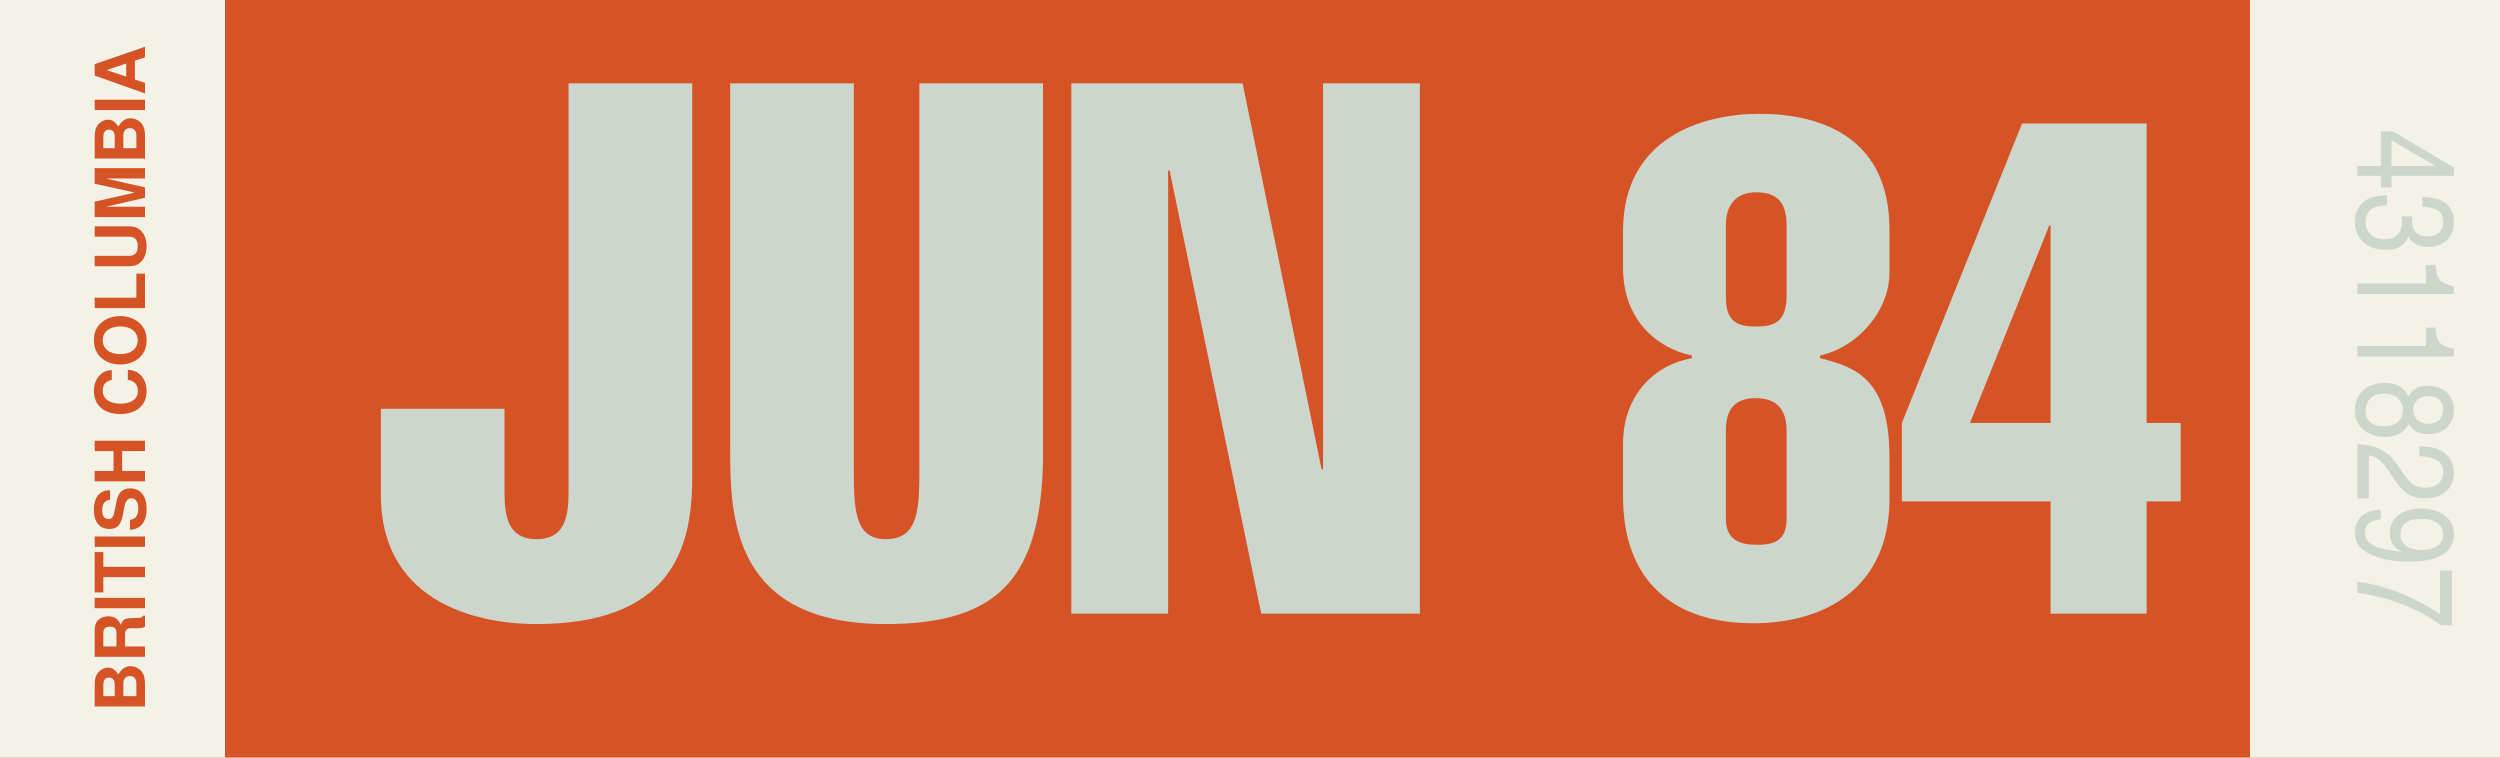
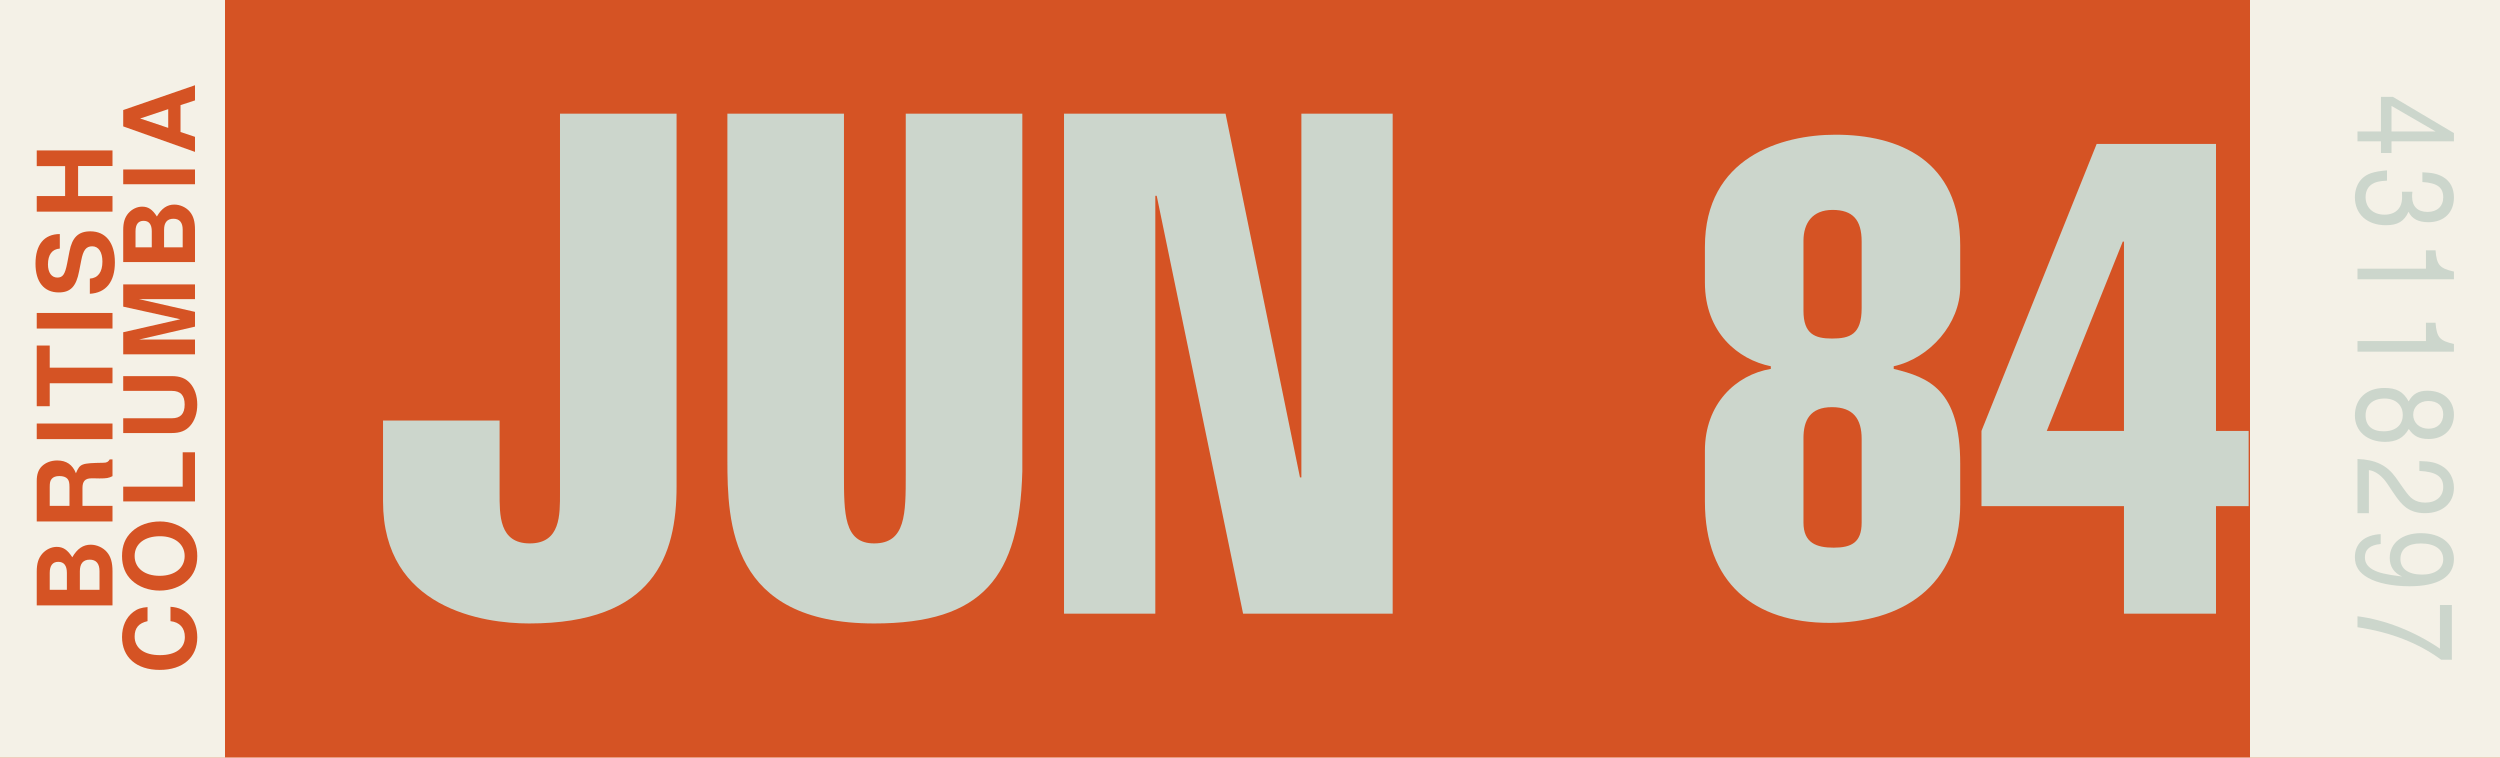
<svg xmlns="http://www.w3.org/2000/svg" viewBox="0 0 330 100" width="330" height="100">
-   <g data-role="renewal-decal" data-accuracy="photograph-reviewed reconstruction; font and colour approximate" data-printing-system="vertical-sides" data-placement="rear">
+   <g data-role="renewal-decal" data-accuracy="photograph-reviewed reconstruction; font and colour approximate" data-printing-system="vertical-sides" data-typography-review="1984" data-font-evidence="visual candidates; historical font identity unconfirmed" data-placement="rear">
    <rect x="0" y="0" width="330" height="100" fill="#d55324" />
    <rect x="0" y="0" width="29.7" height="100" fill="#f4f1e7" />
    <rect x="297" y="0" width="33" height="100" fill="#f4f1e7" />
-     <g transform="translate(19.14 50) rotate(-90)">
-       <g data-role="decal-legend" data-die="bc-decal-print-normal" data-fit="reduced" role="img" aria-label="BRITISH COLUMBIA">
-         <g transform="translate(-44 -6.637) scale(0.06637)" fill="none" stroke="#d55324" stroke-width="0" stroke-linecap="square" stroke-linejoin="round">
+     <g transform="translate(14.85 50) rotate(-90)">
+       <g data-role="decal-legend" data-die="bc-decal-print-normal" data-fit="natural" role="img" aria-label="BRITISH">
+         <g transform="translate(-31.035 -10) scale(0.1)" fill="none" stroke="#d55324" stroke-width="0" stroke-linecap="square" stroke-linejoin="round">
          <g transform="translate(0 0)" data-character="B" fill="#d55324" stroke="none" fill-rule="evenodd">
            <path d="M11.248 100.0H56.241C67.764 100.0 75.446 97.805 81.481 92.73C87.517 87.654 91.358 79.287 91.358 71.193C91.358 61.317 86.145 53.498 74.76 46.914C84.636 40.604 88.477 34.842 88.477 26.337C88.477 19.342 85.048 12.209 79.424 7.27C73.525 2.195 66.529 0.0 55.83 0.0H11.248ZM31.824 17.147H54.184C63.786 17.147 68.724 20.988 68.724 28.395C68.724 35.94 63.786 39.781 54.184 39.781H31.824ZM31.824 56.927H56.379C66.392 56.927 71.605 61.317 71.605 69.959C71.605 78.464 66.392 82.853 56.379 82.853H31.824Z" />
          </g>
-           <g transform="translate(99.04 0)" data-character="R" fill="#d55324" stroke="none" fill-rule="evenodd">
+           <g transform="translate(111.04 0)" data-character="R" fill="#d55324" stroke="none" fill-rule="evenodd">
            <path d="M31.55 60.357H55.144C64.06 60.357 67.901 63.923 67.901 72.154V76.269C67.764 78.875 67.764 81.344 67.764 82.853C67.764 92.318 68.313 95.199 70.782 100.0H92.867V96.296C89.712 94.513 88.477 92.455 88.477 88.066C87.929 58.573 87.38 57.202 74.623 51.715C85.871 47.325 91.495 39.232 91.495 27.023C91.495 19.067 88.752 11.797 83.951 6.859C79.424 2.195 73.114 0.0 64.609 0.0H10.974V100.0H31.55ZM31.55 43.21V17.147H56.379C62.277 17.147 64.609 17.695 67.215 19.753C69.684 21.811 70.919 25.24 70.919 29.904C70.919 34.705 69.684 38.546 67.215 40.604C64.883 42.524 62.277 43.21 56.379 43.21Z" />
          </g>
-           <g transform="translate(198.08 0)" data-character="I" fill="#d55324" stroke="none" fill-rule="evenodd">
+           <g transform="translate(222.08 0)" data-character="I" fill="#d55324" stroke="none" fill-rule="evenodd">
            <path d="M29.218 0.0H8.642V100.0H29.218Z" />
          </g>
-           <g transform="translate(236.214 0)" data-character="T" fill="#d55324" stroke="none" fill-rule="evenodd">
+           <g transform="translate(272.214 0)" data-character="T" fill="#d55324" stroke="none" fill-rule="evenodd">
            <path d="M52.812 17.147H82.03V0.0H1.92V17.147H32.236V100.0H52.812Z" />
          </g>
-           <g transform="translate(320.027 0)" data-character="I" fill="#d55324" stroke="none" fill-rule="evenodd">
+           <g transform="translate(368.027 0)" data-character="I" fill="#d55324" stroke="none" fill-rule="evenodd">
            <path d="M29.218 0.0H8.642V100.0H29.218Z" />
          </g>
-           <g transform="translate(358.161 0)" data-character="S" fill="#d55324" stroke="none" fill-rule="evenodd">
+           <g transform="translate(418.161 0)" data-character="S" fill="#d55324" stroke="none" fill-rule="evenodd">
            <path d="M83.265 30.453C83.128 9.739 69.273 -1.646 44.033 -1.646C20.027 -1.646 6.173 9.602 6.173 29.081C6.173 44.582 13.992 52.126 34.294 55.967L48.285 58.711C62.003 61.317 67.078 65.158 67.078 73.251C67.078 81.619 59.396 86.694 46.914 86.694C32.922 86.694 25.103 80.796 24.417 70.096H4.39C5.624 91.495 20.302 103.155 45.816 103.155C71.605 103.155 86.831 91.221 86.831 70.782C86.831 55.007 78.875 46.776 60.357 43.21L44.719 40.192C30.041 37.311 25.789 34.431 25.789 27.16C25.789 19.616 32.373 14.815 43.073 14.815C56.104 14.815 63.374 20.302 64.06 30.453Z" />
          </g>
-           <g transform="translate(449.656 0)" data-character="H" fill="#d55324" stroke="none" fill-rule="evenodd">
+           <g transform="translate(521.656 0)" data-character="H" fill="#d55324" stroke="none" fill-rule="evenodd">
            <path d="M69.547 54.595V100.0H90.123V0.0H69.41V37.449H29.904V0.0H9.328V100.0H29.904V54.595Z" />
          </g>
-           <g transform="translate(548.696 0)" data-character=" " fill="#d55324" stroke="none" fill-rule="evenodd">
-             <path d="" />
-           </g>
-           <g transform="translate(586.83 0)" data-character="C" fill="#d55324" stroke="none" fill-rule="evenodd">
+         </g>
+       </g>
+     </g>
+     <g transform="translate(25.74 50) rotate(-90)">
+       <g data-role="decal-legend" data-die="bc-decal-print-normal" data-fit="reduced" role="img" aria-label="COLUMBIA">
+         <g transform="translate(-39 -9.476) scale(0.09476)" fill="none" stroke="#d55324" stroke-width="0" stroke-linecap="square" stroke-linejoin="round">
+           <g transform="translate(0 0)" data-character="C" fill="#d55324" stroke="none" fill-rule="evenodd">
            <path d="M93.553 33.882C92.867 25.24 91.084 19.753 86.831 14.129C79.15 3.978 66.804 -1.646 51.852 -1.646C23.594 -1.646 6.036 18.519 6.036 50.892C6.036 83.128 23.457 103.155 51.303 103.155C76.269 103.155 92.73 88.752 93.964 65.844H73.937C72.565 78.601 64.609 85.871 51.852 85.871C35.94 85.871 26.612 72.977 26.612 51.166C26.612 29.081 36.351 15.912 52.538 15.912C64.472 15.912 71.193 21.674 73.937 33.882Z" />
          </g>
-           <g transform="translate(685.87 0)" data-character="O" fill="#d55324" stroke="none" fill-rule="evenodd">
+           <g transform="translate(111.04 0)" data-character="O" fill="#d55324" stroke="none" fill-rule="evenodd">
            <path d="M53.498 -1.646C39.506 -1.646 27.984 3.018 19.479 12.209C10.562 21.811 5.487 35.802 5.487 50.754C5.487 65.706 10.562 79.835 19.479 89.3C28.121 98.628 39.369 103.155 53.635 103.155C67.901 103.155 79.15 98.628 87.791 89.3C96.433 80.11 101.783 65.569 101.783 51.44C101.783 35.802 96.708 21.674 87.791 12.209C79.012 2.743 68.038 -1.646 53.498 -1.646ZM53.635 15.912C70.508 15.912 81.207 29.63 81.207 51.303C81.207 71.879 70.096 85.597 53.635 85.597C36.9 85.597 26.063 71.879 26.063 50.754C26.063 29.63 36.9 15.912 53.635 15.912Z" />
          </g>
-           <g transform="translate(792.592 0)" data-character="L" fill="#d55324" stroke="none" fill-rule="evenodd">
+           <g transform="translate(229.762 0)" data-character="L" fill="#d55324" stroke="none" fill-rule="evenodd">
            <path d="M31.55 0.0H10.974V100.0H79.424V82.853H31.55Z" />
          </g>
-           <g transform="translate(876.405 0)" data-character="U" fill="#d55324" stroke="none" fill-rule="evenodd">
+           <g transform="translate(325.575 0)" data-character="U" fill="#d55324" stroke="none" fill-rule="evenodd">
            <path d="M69.136 0.0V67.764C69.136 79.835 62.963 85.597 50.069 85.597C37.174 85.597 31.001 79.835 31.001 67.764V0.0H10.425V67.764C10.425 79.012 13.443 86.968 20.165 93.004C27.435 99.588 37.997 103.155 50.069 103.155C62.14 103.155 72.702 99.588 79.973 93.004C86.694 86.968 89.712 79.012 89.712 67.764V0.0Z" />
          </g>
-           <g transform="translate(975.445 0)" data-character="M" fill="#d55324" stroke="none" fill-rule="evenodd">
+           <g transform="translate(436.615 0)" data-character="M" fill="#d55324" stroke="none" fill-rule="evenodd">
            <path d="M29.63 22.085 47.599 100.0H68.176L85.871 22.085V100.0H106.447V0.0H75.446L57.888 79.561L39.781 0.0H9.053V100.0H29.63Z" />
          </g>
-           <g transform="translate(1089.711 0)" data-character="B" fill="#d55324" stroke="none" fill-rule="evenodd">
+           <g transform="translate(562.881 0)" data-character="B" fill="#d55324" stroke="none" fill-rule="evenodd">
            <path d="M11.248 100.0H56.241C67.764 100.0 75.446 97.805 81.481 92.73C87.517 87.654 91.358 79.287 91.358 71.193C91.358 61.317 86.145 53.498 74.76 46.914C84.636 40.604 88.477 34.842 88.477 26.337C88.477 19.342 85.048 12.209 79.424 7.27C73.525 2.195 66.529 0.0 55.83 0.0H11.248ZM31.824 17.147H54.184C63.786 17.147 68.724 20.988 68.724 28.395C68.724 35.94 63.786 39.781 54.184 39.781H31.824ZM31.824 56.927H56.379C66.392 56.927 71.605 61.317 71.605 69.959C71.605 78.464 66.392 82.853 56.379 82.853H31.824Z" />
          </g>
-           <g transform="translate(1188.751 0)" data-character="I" fill="#d55324" stroke="none" fill-rule="evenodd">
+           <g transform="translate(673.921 0)" data-character="I" fill="#d55324" stroke="none" fill-rule="evenodd">
            <path d="M29.218 0.0H8.642V100.0H29.218Z" />
          </g>
-           <g transform="translate(1226.885 0)" data-character="A" fill="#d55324" stroke="none" fill-rule="evenodd">
+           <g transform="translate(724.055 0)" data-character="A" fill="#d55324" stroke="none" fill-rule="evenodd">
            <path d="M68.724 79.835 75.309 100.0H96.433L61.866 0.0H39.095L3.567 100.0H24.554L31.276 79.835ZM63.1 62.689H37.037L50.069 23.594Z" />
          </g>
        </g>
      </g>
    </g>
    <g data-role="decal-month" data-die="bc-decal-print-heavy-month-wide" data-fit="natural" role="img" aria-label="JUN">
-       <g transform="translate(48.603 11) scale(0.7)" fill="none" stroke="#ccd6cc" stroke-width="0" stroke-linecap="square" stroke-linejoin="round">
+       <g transform="translate(48.984 15) scale(0.66)" fill="none" stroke="#ccd6cc" stroke-width="0" stroke-linecap="square" stroke-linejoin="round">
        <g transform="translate(0 0)" data-character="J" fill="#ccd6cc" stroke="none" fill-rule="evenodd">
          <path d="M37.781 0.0V75.843C37.781 80.197 37.921 85.955 31.742 85.955C25.562 85.955 25.702 80.197 25.702 75.843V61.376H2.388V77.528C2.388 99.017 22.472 101.966 31.601 101.966C56.601 101.966 61.096 88.343 61.096 74.579V0.0Z" />
        </g>
-         <g transform="translate(65.169 0)" data-character="U" fill="#ccd6cc" stroke="none" fill-rule="evenodd">
+         <g transform="translate(68.169 0)" data-character="U" fill="#ccd6cc" stroke="none" fill-rule="evenodd">
          <path d="M62.079 0.0H38.764V72.051C38.764 80.056 38.764 85.955 32.444 85.955C26.404 85.955 26.404 80.056 26.404 72.051V0.0H3.09V69.242C3.09 81.882 3.652 101.966 32.444 101.966C54.213 101.966 61.517 92.697 62.079 71.489Z" />
        </g>
-         <g transform="translate(130.338 0)" data-character="N" fill="#ccd6cc" stroke="none" fill-rule="evenodd">
+         <g transform="translate(136.338 0)" data-character="N" fill="#ccd6cc" stroke="none" fill-rule="evenodd">
          <path d="M2.247 100.0H20.506V16.433H20.787L38.062 100.0H67.978V0.0H49.719V72.753H49.438L34.551 0.0H2.247Z" />
        </g>
      </g>
    </g>
-     <g data-role="decal-year" data-die="bc-decal-print-heavy-year-wide" data-fit="reduced" role="img" aria-label="84">
-       <g transform="translate(212.85 16.296) scale(0.64704)" fill="none" stroke="#ccd6cc" stroke-width="0" stroke-linecap="square" stroke-linejoin="round">
+     <g data-role="decal-year" data-die="bc-decal-print-heavy-year-wide" data-fit="natural" role="img" aria-label="84">
+       <g transform="translate(223.716 19) scale(0.62)" fill="none" stroke="#ccd6cc" stroke-width="0" stroke-linecap="square" stroke-linejoin="round">
        <g transform="translate(0 0)" data-character="8" fill="#ccd6cc" stroke="none" fill-rule="evenodd">
          <path d="M56.503 68.118C56.503 52.247 49.803 49.719 42.346 47.893V47.331C50.056 45.646 56.503 38.202 56.503 30.478V21.629C56.503 3.371 43.357 -1.966 29.958 -1.966C18.455 -1.966 2.149 2.809 2.149 21.91V29.494C2.149 40.169 9.228 45.927 16.18 47.331V47.893C8.722 49.157 2.149 55.337 2.149 65.309V76.124C2.149 93.539 12.64 101.966 28.694 101.966C43.736 101.966 56.503 94.382 56.503 76.685ZM23.132 62.64C23.132 58.848 24.522 56.039 29.199 56.039C33.75 56.039 35.52 58.567 35.52 62.781V80.618C35.52 84.831 33.371 85.955 29.579 85.955C25.913 85.955 23.132 84.972 23.132 80.618ZM23.132 20.646C23.132 16.854 25.028 14.045 29.326 14.045C33.624 14.045 35.52 16.152 35.52 20.787V34.972C35.52 40.59 32.992 41.433 29.199 41.433C25.534 41.433 23.132 40.449 23.132 35.534Z" />
        </g>
-         <g transform="translate(58.652 0)" data-character="4" fill="#ccd6cc" stroke="none" fill-rule="evenodd">
+         <g transform="translate(60.652 0)" data-character="4" fill="#ccd6cc" stroke="none" fill-rule="evenodd">
          <path d="M0.379 77.107H30.716V100.0H50.309V77.107H57.261V61.096H50.309V0.0H24.902L0.379 61.096ZM30.463 20.787H30.716V61.096H14.284Z" />
        </g>
      </g>
    </g>
    <g transform="translate(311.19 50) rotate(90)">
      <g data-role="decal-serial" data-die="bc-decal-print-control" data-fit="natural" role="img" aria-label="43118297">
-         <g transform="translate(-33.025 -13) scale(0.13)" fill="none" stroke="#ccd6cc" stroke-width="0" stroke-linecap="square" stroke-linejoin="round">
+         <g transform="translate(-37.575 -13) scale(0.13)" fill="none" stroke="#ccd6cc" stroke-width="0" stroke-linecap="square" stroke-linejoin="round">
          <g transform="translate(0 0)" data-character="4" fill="#ccd6cc" stroke="none" fill-rule="evenodd">
            <path d="M59.749 76.184V65.46H47.911V2.089H39.554L2.786 64.067V76.184H37.883V100.0H47.911V76.184ZM37.883 20.752V65.46H11.978Z" />
          </g>
-           <g transform="translate(63.51 0)" data-character="3" fill="#ccd6cc" stroke="none" fill-rule="evenodd">
+           <g transform="translate(73.51 0)" data-character="3" fill="#ccd6cc" stroke="none" fill-rule="evenodd">
            <path d="M25.627 54.875C27.437 54.875 27.994 54.875 30.084 54.735H31.476C42.34 54.735 48.886 61.421 48.886 72.563C48.886 84.123 41.783 91.783 31.058 91.783C25.07 91.783 20.474 89.415 17.688 84.958C15.599 81.476 14.763 77.855 14.345 70.056H3.9C5.014 83.565 7.242 90.39 12.535 95.682C17.131 100.139 23.816 102.646 31.198 102.646C48.329 102.646 59.61 90.251 59.61 71.17C59.61 59.192 55.71 52.646 45.961 48.189C53.064 44.847 56.546 38.162 56.546 27.994C56.546 12.256 46.797 2.089 31.476 2.089C22.006 2.089 14.763 5.85 10.446 13.37C7.382 18.942 6.267 23.955 5.85 34.123H15.738C16.713 18.942 21.17 12.953 31.337 12.953C40.39 12.953 46.1 19.081 46.1 28.83C46.1 38.858 40.529 44.568 30.641 44.568C29.387 44.568 28.412 44.568 25.627 44.29Z" />
          </g>
-           <g transform="translate(127.02 0)" data-character="1" fill="#ccd6cc" stroke="none" fill-rule="evenodd">
+           <g transform="translate(147.02 0)" data-character="1" fill="#ccd6cc" stroke="none" fill-rule="evenodd">
            <path d="M40.947 2.089H33.148C29.944 16.574 26.462 19.638 11.56 20.752V30.501H30.223V100.0H40.947Z" />
          </g>
-           <g transform="translate(190.53 0)" data-character="1" fill="#ccd6cc" stroke="none" fill-rule="evenodd">
+           <g transform="translate(220.53 0)" data-character="1" fill="#ccd6cc" stroke="none" fill-rule="evenodd">
            <path d="M40.947 2.089H33.148C29.944 16.574 26.462 19.638 11.56 20.752V30.501H30.223V100.0H40.947Z" />
          </g>
-           <g transform="translate(254.04 0)" data-character="8" fill="#ccd6cc" stroke="none" fill-rule="evenodd">
+           <g transform="translate(294.04 0)" data-character="8" fill="#ccd6cc" stroke="none" fill-rule="evenodd">
            <path d="M17.967 48.05C7.939 53.621 4.318 60.306 4.318 72.841C4.318 90.808 15.32 102.646 32.312 102.646C48.189 102.646 59.053 90.251 59.053 72.006C59.053 60.585 55.153 53.343 45.961 47.911C53.203 43.175 56.128 37.465 56.128 27.716C56.128 12.396 46.24 2.089 31.476 2.089C16.852 2.089 7.103 12.813 7.103 28.969C7.103 38.162 10.446 44.011 17.967 48.05ZM31.755 54.039C42.061 54.039 48.329 61.421 48.329 73.398C48.329 85.237 42.618 91.783 32.173 91.783C21.588 91.783 15.042 84.401 15.042 72.563C15.042 61.281 21.588 54.039 31.755 54.039ZM31.198 12.953C39.972 12.953 45.682 18.802 45.682 27.855C45.682 36.908 39.833 43.454 31.476 43.454C23.398 43.454 17.549 37.047 17.549 28.134C17.549 18.524 22.563 12.953 31.198 12.953Z" />
          </g>
-           <g transform="translate(317.55 0)" data-character="2" fill="#ccd6cc" stroke="none" fill-rule="evenodd">
+           <g transform="translate(367.55 0)" data-character="2" fill="#ccd6cc" stroke="none" fill-rule="evenodd">
            <path d="M15.042 37.187C15.877 20.195 20.752 12.953 31.337 12.953C40.947 12.953 47.214 20.056 47.214 31.198C47.214 36.212 45.961 40.529 43.593 43.872C41.783 46.518 39.136 48.886 32.451 53.621L21.727 61.142C9.192 70.195 3.621 81.755 2.925 100.0H57.939V88.44H14.206C15.042 81.755 20.056 75.07 28.134 69.638L36.49 64.067C45.265 58.217 49.164 54.735 52.228 50.696C56.128 45.265 57.939 39.136 57.939 31.476C57.939 13.788 47.632 2.089 32.173 2.089C22.563 2.089 14.345 6.685 10.028 14.345C6.546 20.334 5.292 25.905 5.014 37.187Z" />
          </g>
-           <g transform="translate(381.06 0)" data-character="9" fill="#ccd6cc" stroke="none" fill-rule="evenodd">
+           <g transform="translate(441.06 0)" data-character="9" fill="#ccd6cc" stroke="none" fill-rule="evenodd">
            <path d="M5.71 76.462C6.546 93.036 15.181 102.646 29.109 102.646C38.301 102.646 44.986 98.468 50.139 89.136C55.571 79.666 58.635 64.206 58.635 47.214C58.635 17.827 48.886 2.089 30.919 2.089C15.181 2.089 4.735 15.46 4.735 35.655C4.735 54.596 14.763 67.27 29.805 67.27C38.579 67.27 45.125 62.953 48.747 54.735C46.797 71.031 44.986 78.552 41.783 84.401C38.579 89.972 34.68 92.479 29.248 92.479C21.17 92.479 16.713 87.187 15.738 76.462ZM31.198 12.953C40.808 12.953 46.797 21.17 46.797 34.401C46.797 48.329 40.947 56.407 31.058 56.407C20.752 56.407 15.181 49.164 15.181 35.655C15.181 21.448 21.17 12.953 31.198 12.953Z" />
          </g>
-           <g transform="translate(444.57 0)" data-character="7" fill="#ccd6cc" stroke="none" fill-rule="evenodd">
+           <g transform="translate(514.57 0)" data-character="7" fill="#ccd6cc" stroke="none" fill-rule="evenodd">
            <path d="M4.178 16.295H48.468C30.919 42.061 19.081 72.284 15.599 100.0H26.741C31.755 66.295 42.758 38.162 59.749 15.042V4.178H4.178Z" />
          </g>
        </g>
      </g>
    </g>
  </g>
</svg>
